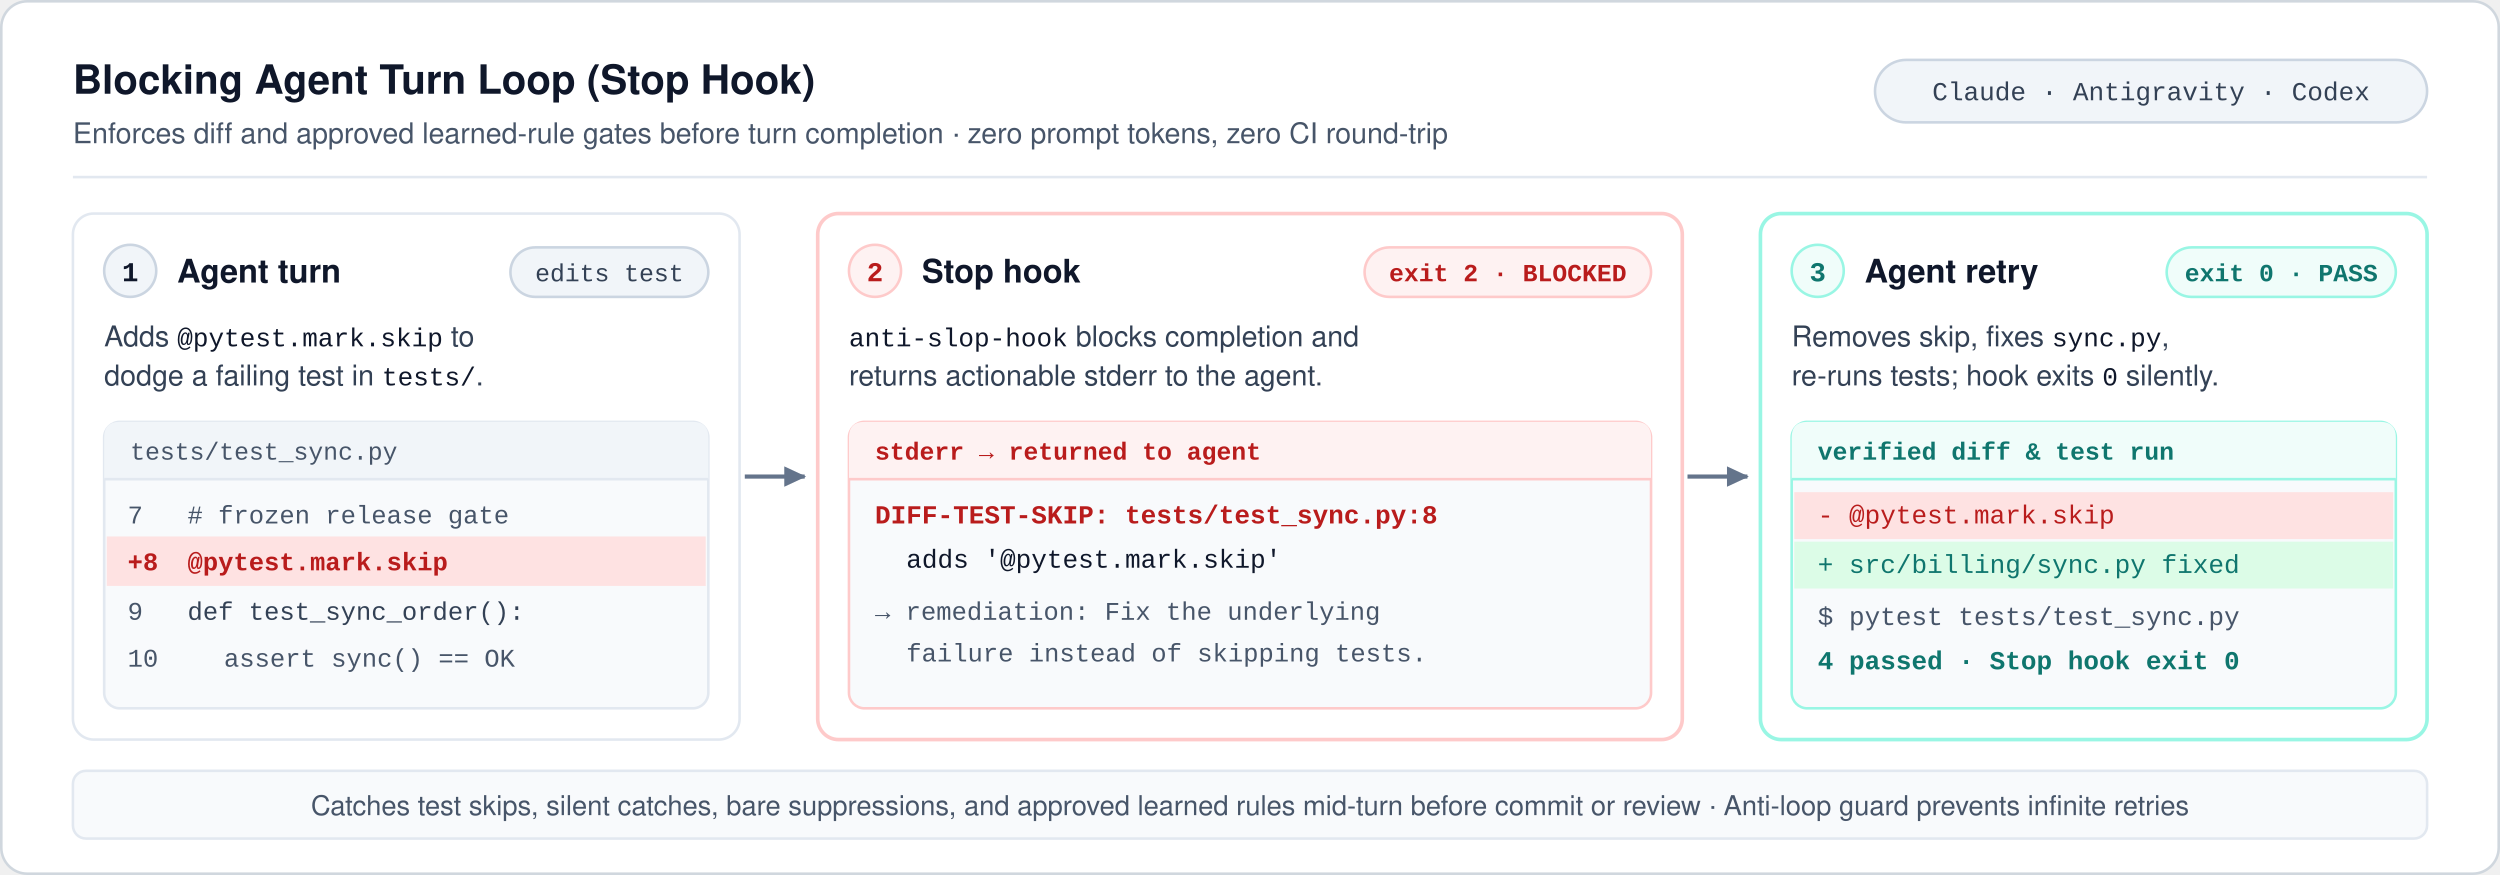
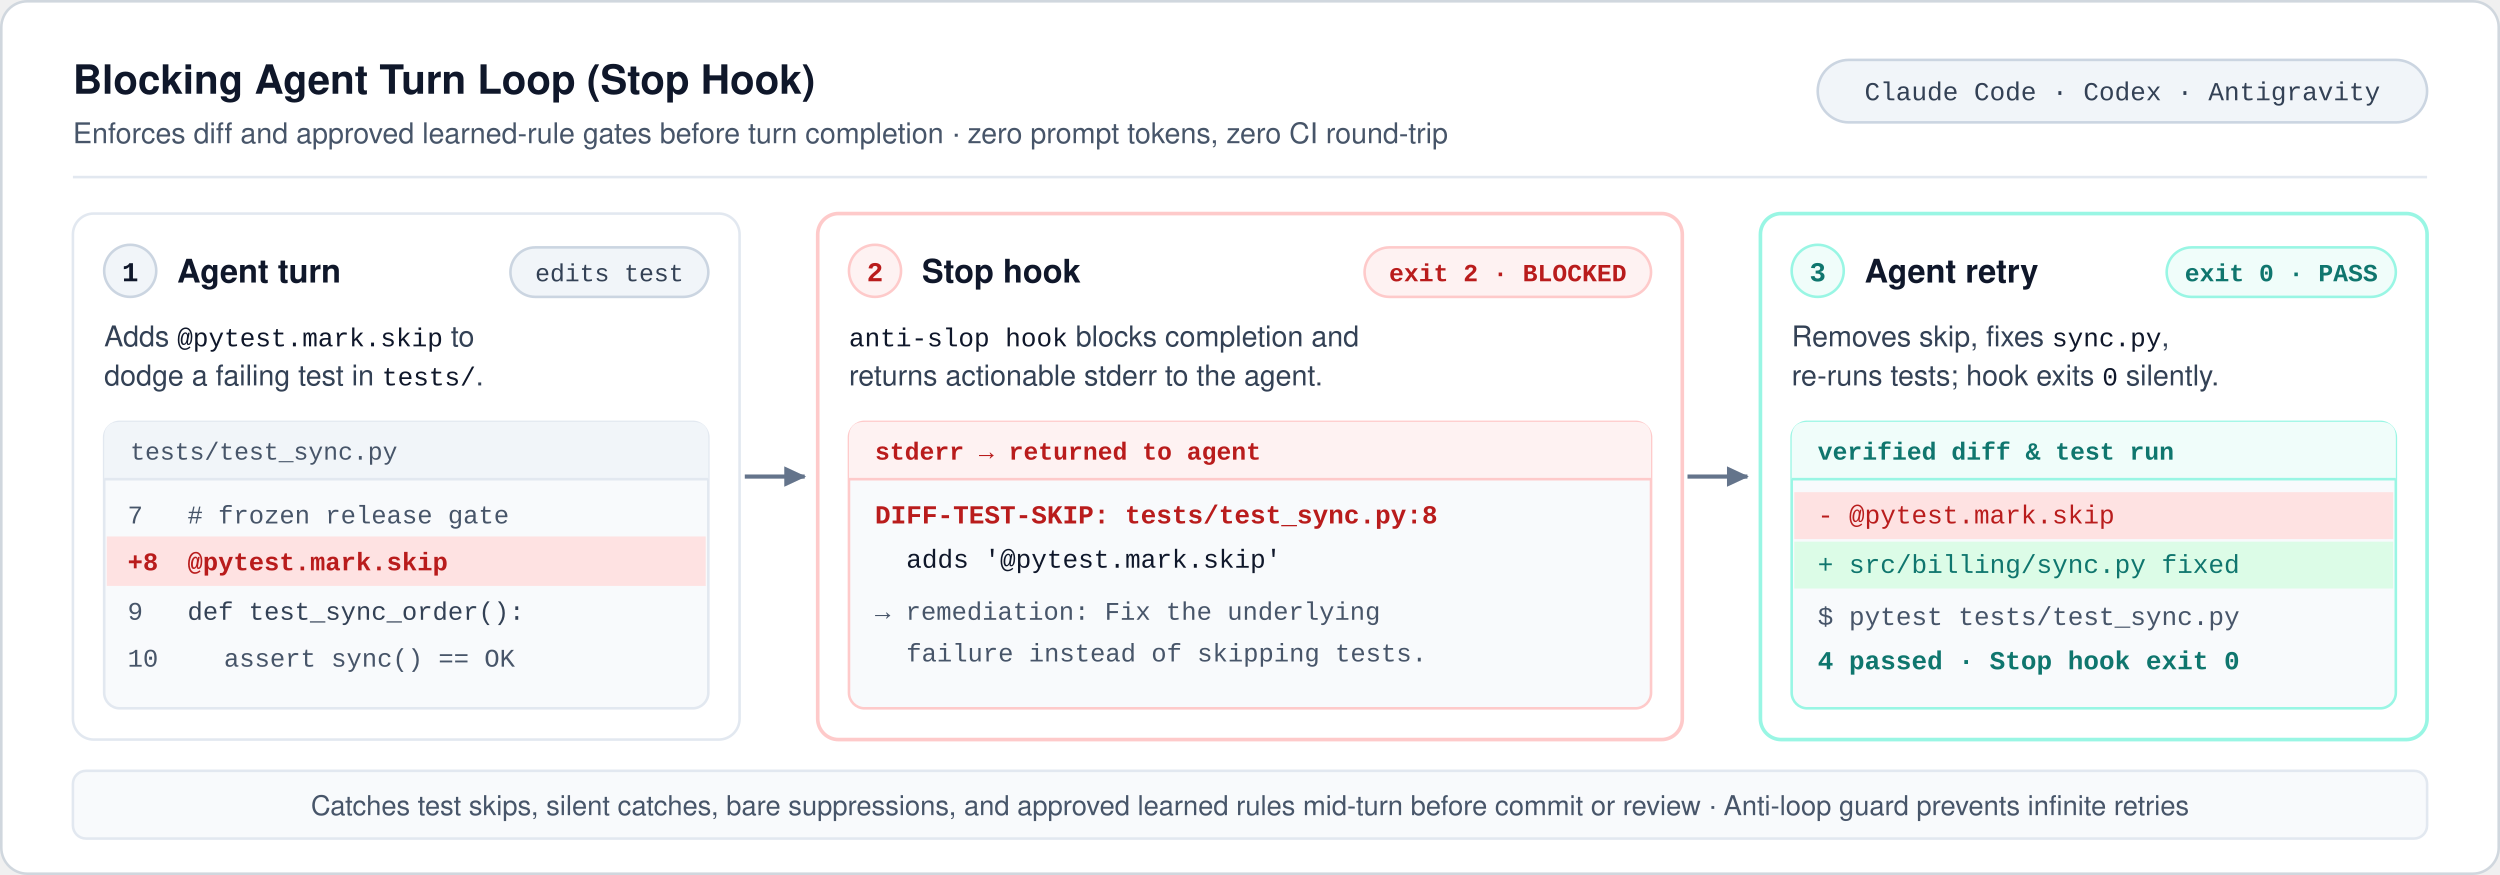
<svg xmlns="http://www.w3.org/2000/svg" viewBox="0 0 960 336" width="960" height="336" role="img" aria-labelledby="title desc">
  <defs>
    <marker id="arrow-light" viewBox="0 0 10 10" refX="8" refY="5" markerWidth="7" markerHeight="7" orient="auto-start-reverse">
      <path d="M 1 1.5 L 8.5 5 L 1 8.5 z" fill="#64748b" />
    </marker>
  </defs>
  <style>
    .sans { font-family: -apple-system, BlinkMacSystemFont, 'Segoe UI', Helvetica, Arial, sans-serif; }
    .mono { font-family: ui-monospace, SFMono-Regular, 'SF Mono', Menlo, Consolas, 'Liberation Mono', monospace; }
  </style>
  <rect x="0.5" y="0.5" width="959" height="335" rx="10" fill="#ffffff" stroke="#d0d7de" />
  <text x="28" y="36" class="sans" font-size="15.5" font-weight="700" fill="#0f172a">Blocking Agent Turn Loop (Stop Hook)</text>
  <text x="28" y="55" class="sans" font-size="11" fill="#475569">Enforces diff and approved learned-rule gates before turn completion · zero prompt tokens, zero CI round-trip</text>
-   <rect x="720" y="23" width="212" height="24" rx="12" fill="#f1f5f9" stroke="#cbd5e1" />
-   <text x="826" y="38.5" text-anchor="middle" class="mono" font-size="10" fill="#334155">Claude · Antigravity · Codex</text>
+   <rect x="698" y="23" width="234" height="24" rx="12" fill="#f1f5f9" stroke="#cbd5e1" />
+   <text x="815" y="38.5" text-anchor="middle" class="mono" font-size="10" fill="#334155">Claude Code · Codex · Antigravity</text>
  <line x1="28" y1="68" x2="932" y2="68" stroke="#e2e8f0" stroke-width="1" />
  <rect x="28" y="82" width="256" height="202" rx="8" fill="#ffffff" stroke="#e2e8f0" />
  <rect x="40" y="94" width="20" height="20" rx="10" fill="#f1f5f9" stroke="#cbd5e1" />
  <text x="50" y="108" text-anchor="middle" class="mono" font-size="10.5" font-weight="700" fill="#0f172a">1</text>
  <text x="68" y="108.5" class="sans" font-size="12.5" font-weight="700" fill="#0f172a">Agent turn</text>
  <rect x="196" y="95" width="76" height="19" rx="9.5" fill="#f1f5f9" stroke="#cbd5e1" />
  <text x="234" y="108" text-anchor="middle" class="mono" font-size="9.5" fill="#334155">edits test</text>
  <text x="40" y="133" class="sans" font-size="11" fill="#334155">Adds <tspan class="mono" font-size="10" fill="#0f172a">@pytest.mark.skip</tspan> to</text>
  <text x="40" y="148" class="sans" font-size="11" fill="#334155">dodge a failing test in <tspan class="mono" font-size="10" fill="#0f172a">tests/</tspan>.</text>
  <rect x="40" y="162" width="232" height="110" rx="6" fill="#f8fafc" stroke="#e2e8f0" />
  <path d="M 46 162 H 266 Q 272 162 272 168 V 184 H 40 V 168 Q 40 162 46 162 Z" fill="#f1f5f9" />
  <line x1="40" y1="184" x2="272" y2="184" stroke="#e2e8f0" stroke-width="1" />
  <text x="50" y="176.5" class="mono" font-size="9.5" fill="#475569">tests/test_sync.py</text>
  <rect x="41" y="206" width="230" height="19" fill="#fee2e2" />
  <text x="49" y="201" class="mono" font-size="9.8" fill="#475569">7</text>
  <text x="72" y="201" class="mono" font-size="9.8" fill="#475569"># frozen release gate</text>
  <text x="49" y="219" class="mono" font-size="9.8" font-weight="600" fill="#b91c1c">+8</text>
  <text x="72" y="219" class="mono" font-size="9.8" font-weight="600" fill="#b91c1c">@pytest.mark.skip</text>
  <text x="49" y="238" class="mono" font-size="9.8" fill="#475569">9</text>
  <text x="72" y="238" class="mono" font-size="9.8" fill="#334155">def test_sync_order():</text>
  <text x="49" y="256" class="mono" font-size="9.8" fill="#475569">10</text>
  <text x="86" y="256" class="mono" font-size="9.8" fill="#475569">assert sync() == OK</text>
  <line x1="286" y1="183" x2="309" y2="183" stroke="#64748b" stroke-width="1.6" marker-end="url(#arrow-light)" />
  <rect x="314" y="82" width="332" height="202" rx="8" fill="#ffffff" stroke="#fecaca" stroke-width="1.4" />
  <rect x="326" y="94" width="20" height="20" rx="10" fill="#fef2f2" stroke="#fecaca" />
  <text x="336" y="108" text-anchor="middle" class="mono" font-size="10.5" font-weight="700" fill="#b91c1c">2</text>
  <text x="354" y="108.5" class="sans" font-size="12.5" font-weight="700" fill="#0f172a">Stop hook</text>
  <rect x="524" y="95" width="110" height="19" rx="9.5" fill="#fef2f2" stroke="#fecaca" />
  <text x="579" y="108" text-anchor="middle" class="mono" font-size="9.5" font-weight="700" fill="#b91c1c">exit 2 · BLOCKED</text>
  <text x="326" y="133" class="sans" font-size="11" fill="#334155">
-     <tspan class="mono" font-size="10" fill="#0f172a">anti-slop-hook</tspan> blocks completion and</text>
+     <tspan class="mono" font-size="10" fill="#0f172a">anti-slop hook</tspan> blocks completion and</text>
  <text x="326" y="148" class="sans" font-size="11" fill="#334155">returns actionable stderr to the agent.</text>
  <rect x="326" y="162" width="308" height="110" rx="6" fill="#f8fafc" stroke="#fecaca" />
  <path d="M 332 162 H 628 Q 634 162 634 168 V 184 H 326 V 168 Q 326 162 332 162 Z" fill="#fef2f2" />
  <line x1="326" y1="184" x2="634" y2="184" stroke="#fecaca" stroke-width="1" />
  <text x="336" y="176.5" class="mono" font-size="9.5" font-weight="600" fill="#b91c1c">stderr → returned to agent</text>
  <text x="336" y="201" class="mono" font-size="10" font-weight="700" fill="#b91c1c">DIFF-TEST-SKIP: tests/test_sync.py:8</text>
  <text x="348" y="218" class="mono" font-size="10" fill="#0f172a">adds '@pytest.mark.skip'</text>
  <text x="336" y="238" class="mono" font-size="9.8" fill="#475569">→ remediation: Fix the underlying</text>
  <text x="348" y="254" class="mono" font-size="9.8" fill="#475569">failure instead of skipping tests.</text>
  <line x1="648" y1="183" x2="671" y2="183" stroke="#64748b" stroke-width="1.6" marker-end="url(#arrow-light)" />
  <rect x="676" y="82" width="256" height="202" rx="8" fill="#ffffff" stroke="#99f6e4" stroke-width="1.4" />
  <rect x="688" y="94" width="20" height="20" rx="10" fill="#f0fdfa" stroke="#99f6e4" />
  <text x="698" y="108" text-anchor="middle" class="mono" font-size="10.5" font-weight="700" fill="#0f766e">3</text>
  <text x="716" y="108.5" class="sans" font-size="12.5" font-weight="700" fill="#0f172a">Agent retry</text>
  <rect x="832" y="95" width="88" height="19" rx="9.5" fill="#f0fdfa" stroke="#99f6e4" />
  <text x="876" y="108" text-anchor="middle" class="mono" font-size="9.5" font-weight="700" fill="#0f766e">exit 0 · PASS</text>
  <text x="688" y="133" class="sans" font-size="11" fill="#334155">Removes skip, fixes <tspan class="mono" font-size="10" fill="#0f172a">sync.py</tspan>,</text>
  <text x="688" y="148" class="sans" font-size="11" fill="#334155">re-runs tests; hook exits <tspan class="mono" font-size="10" fill="#0f172a">0</tspan> silently.</text>
  <rect x="688" y="162" width="232" height="110" rx="6" fill="#f8fafc" stroke="#99f6e4" />
  <path d="M 694 162 H 914 Q 920 162 920 168 V 184 H 688 V 168 Q 688 162 694 162 Z" fill="#f0fdfa" />
  <line x1="688" y1="184" x2="920" y2="184" stroke="#99f6e4" stroke-width="1" />
  <text x="698" y="176.5" class="mono" font-size="9.5" font-weight="600" fill="#0f766e">verified diff &amp; test run</text>
  <rect x="689" y="189" width="230" height="18" fill="#fee2e2" />
  <text x="698" y="201" class="mono" font-size="10" fill="#b91c1c">- @pytest.mark.skip</text>
  <rect x="689" y="208" width="230" height="18" fill="#dcfce7" />
  <text x="698" y="220" class="mono" font-size="10" fill="#0f766e">+ src/billing/sync.py fixed</text>
  <text x="698" y="240" class="mono" font-size="10" fill="#475569">$ pytest tests/test_sync.py</text>
  <text x="698" y="257" class="mono" font-size="10" font-weight="700" fill="#0f766e">4 passed · Stop hook exit 0</text>
  <rect x="28" y="296" width="904" height="26" rx="5" fill="#f8fafc" stroke="#e2e8f0" />
  <text x="480" y="313" text-anchor="middle" class="sans" font-size="10.5" fill="#475569">Catches test skips, silent catches, bare suppressions, and approved learned rules mid-turn before commit or review · Anti-loop guard prevents infinite retries</text>
</svg>
